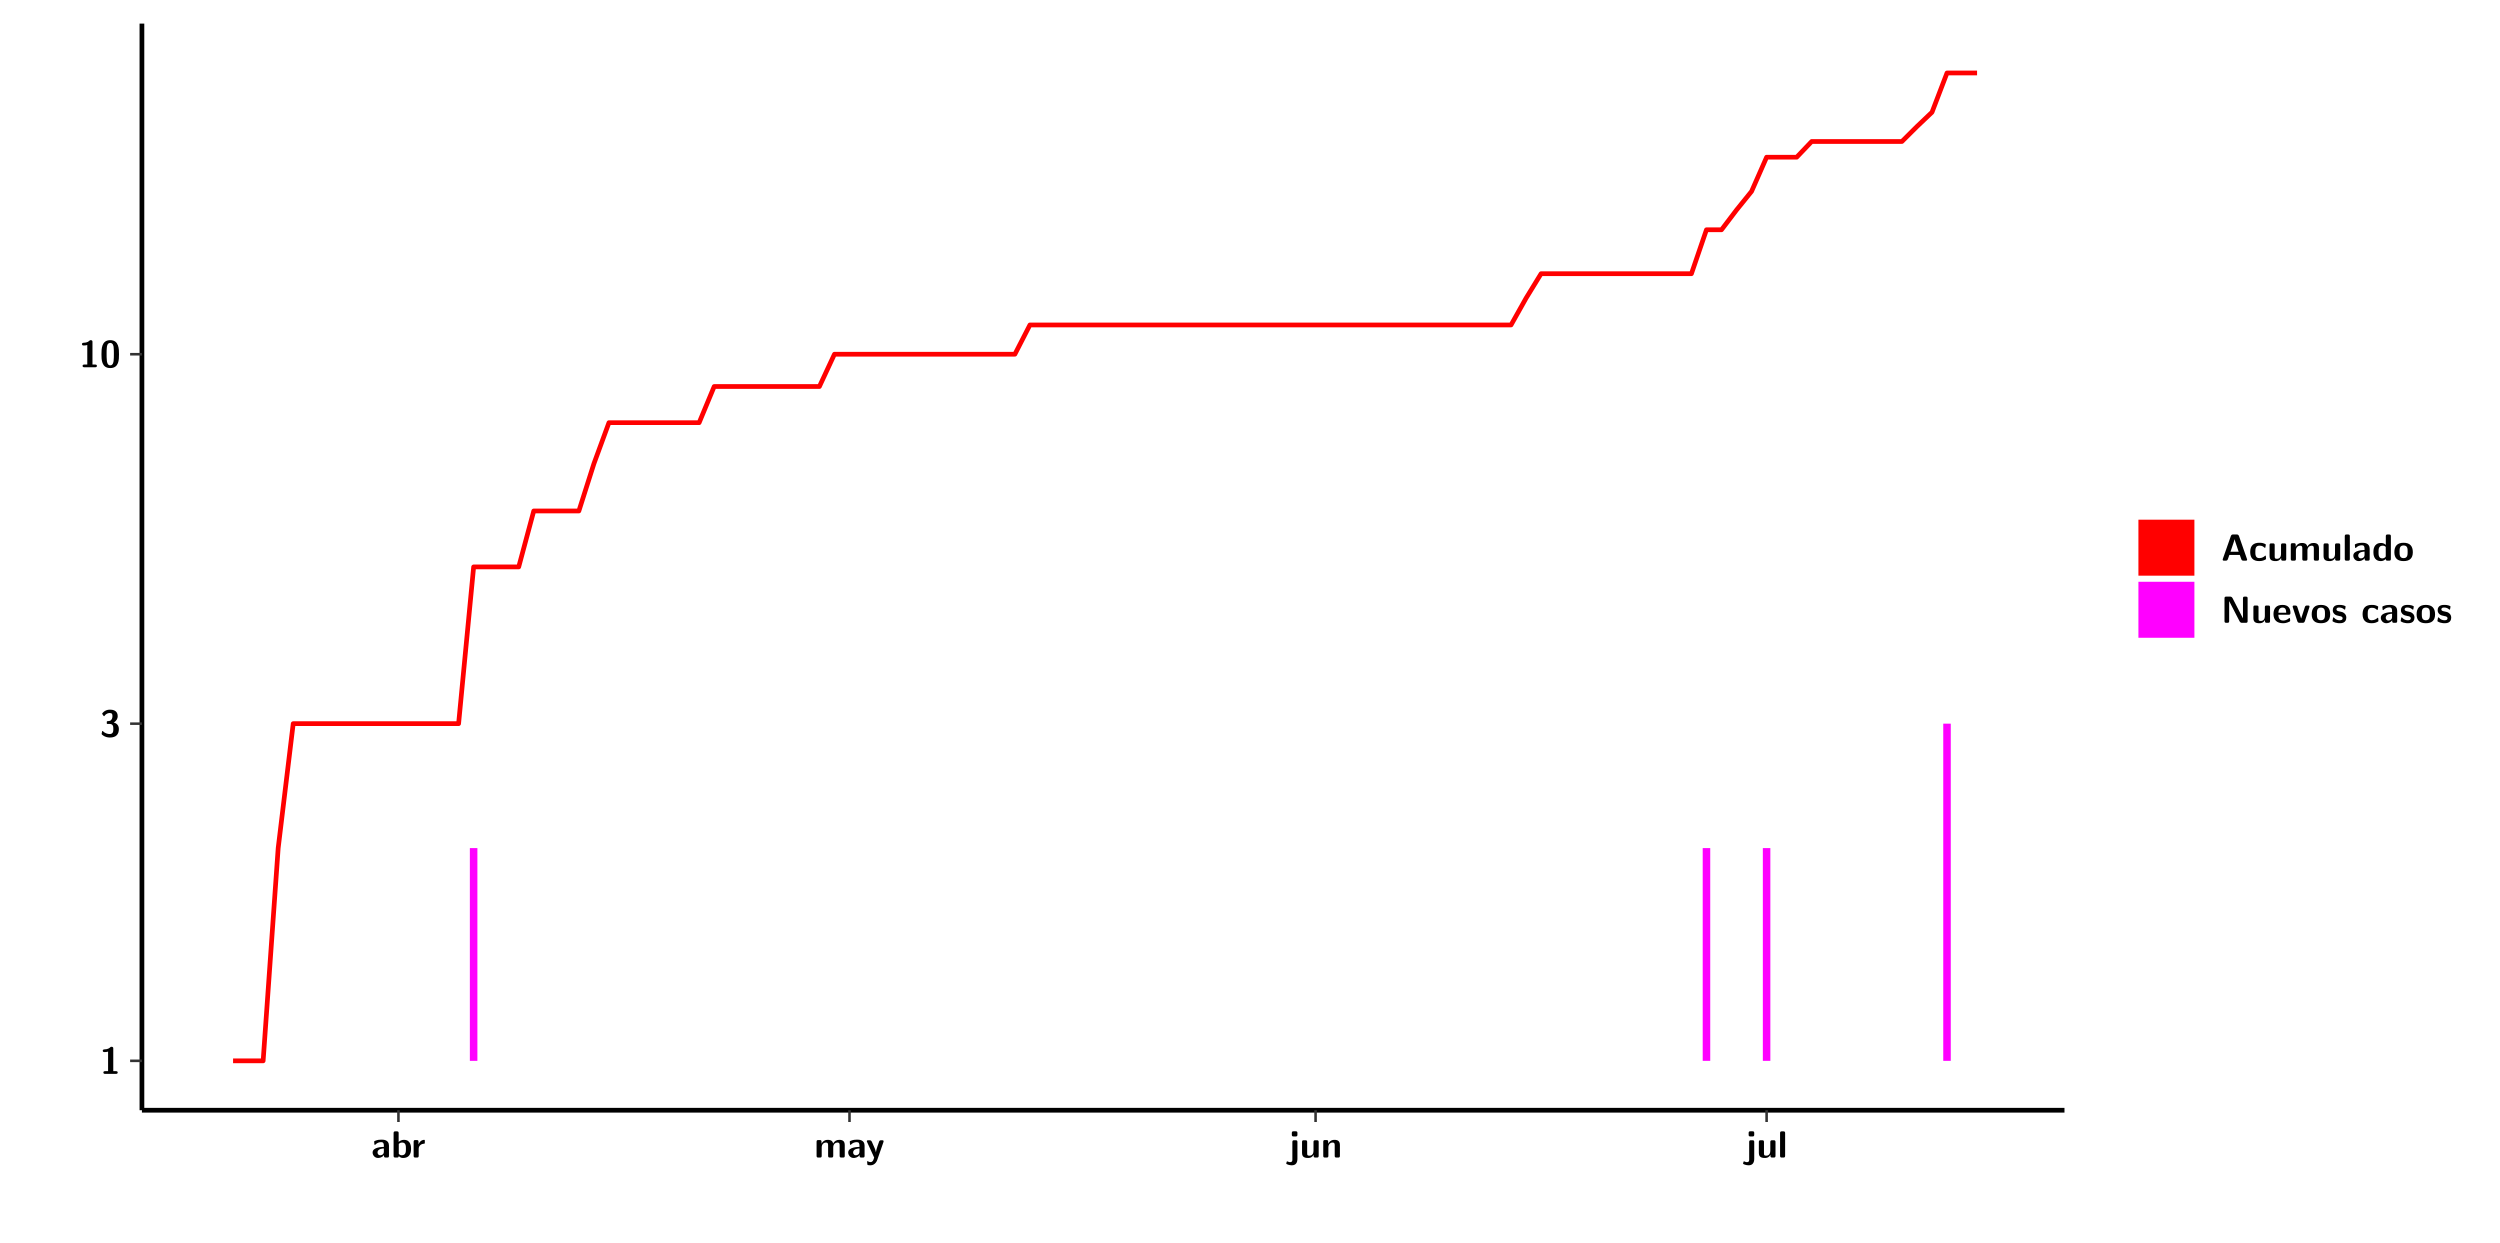
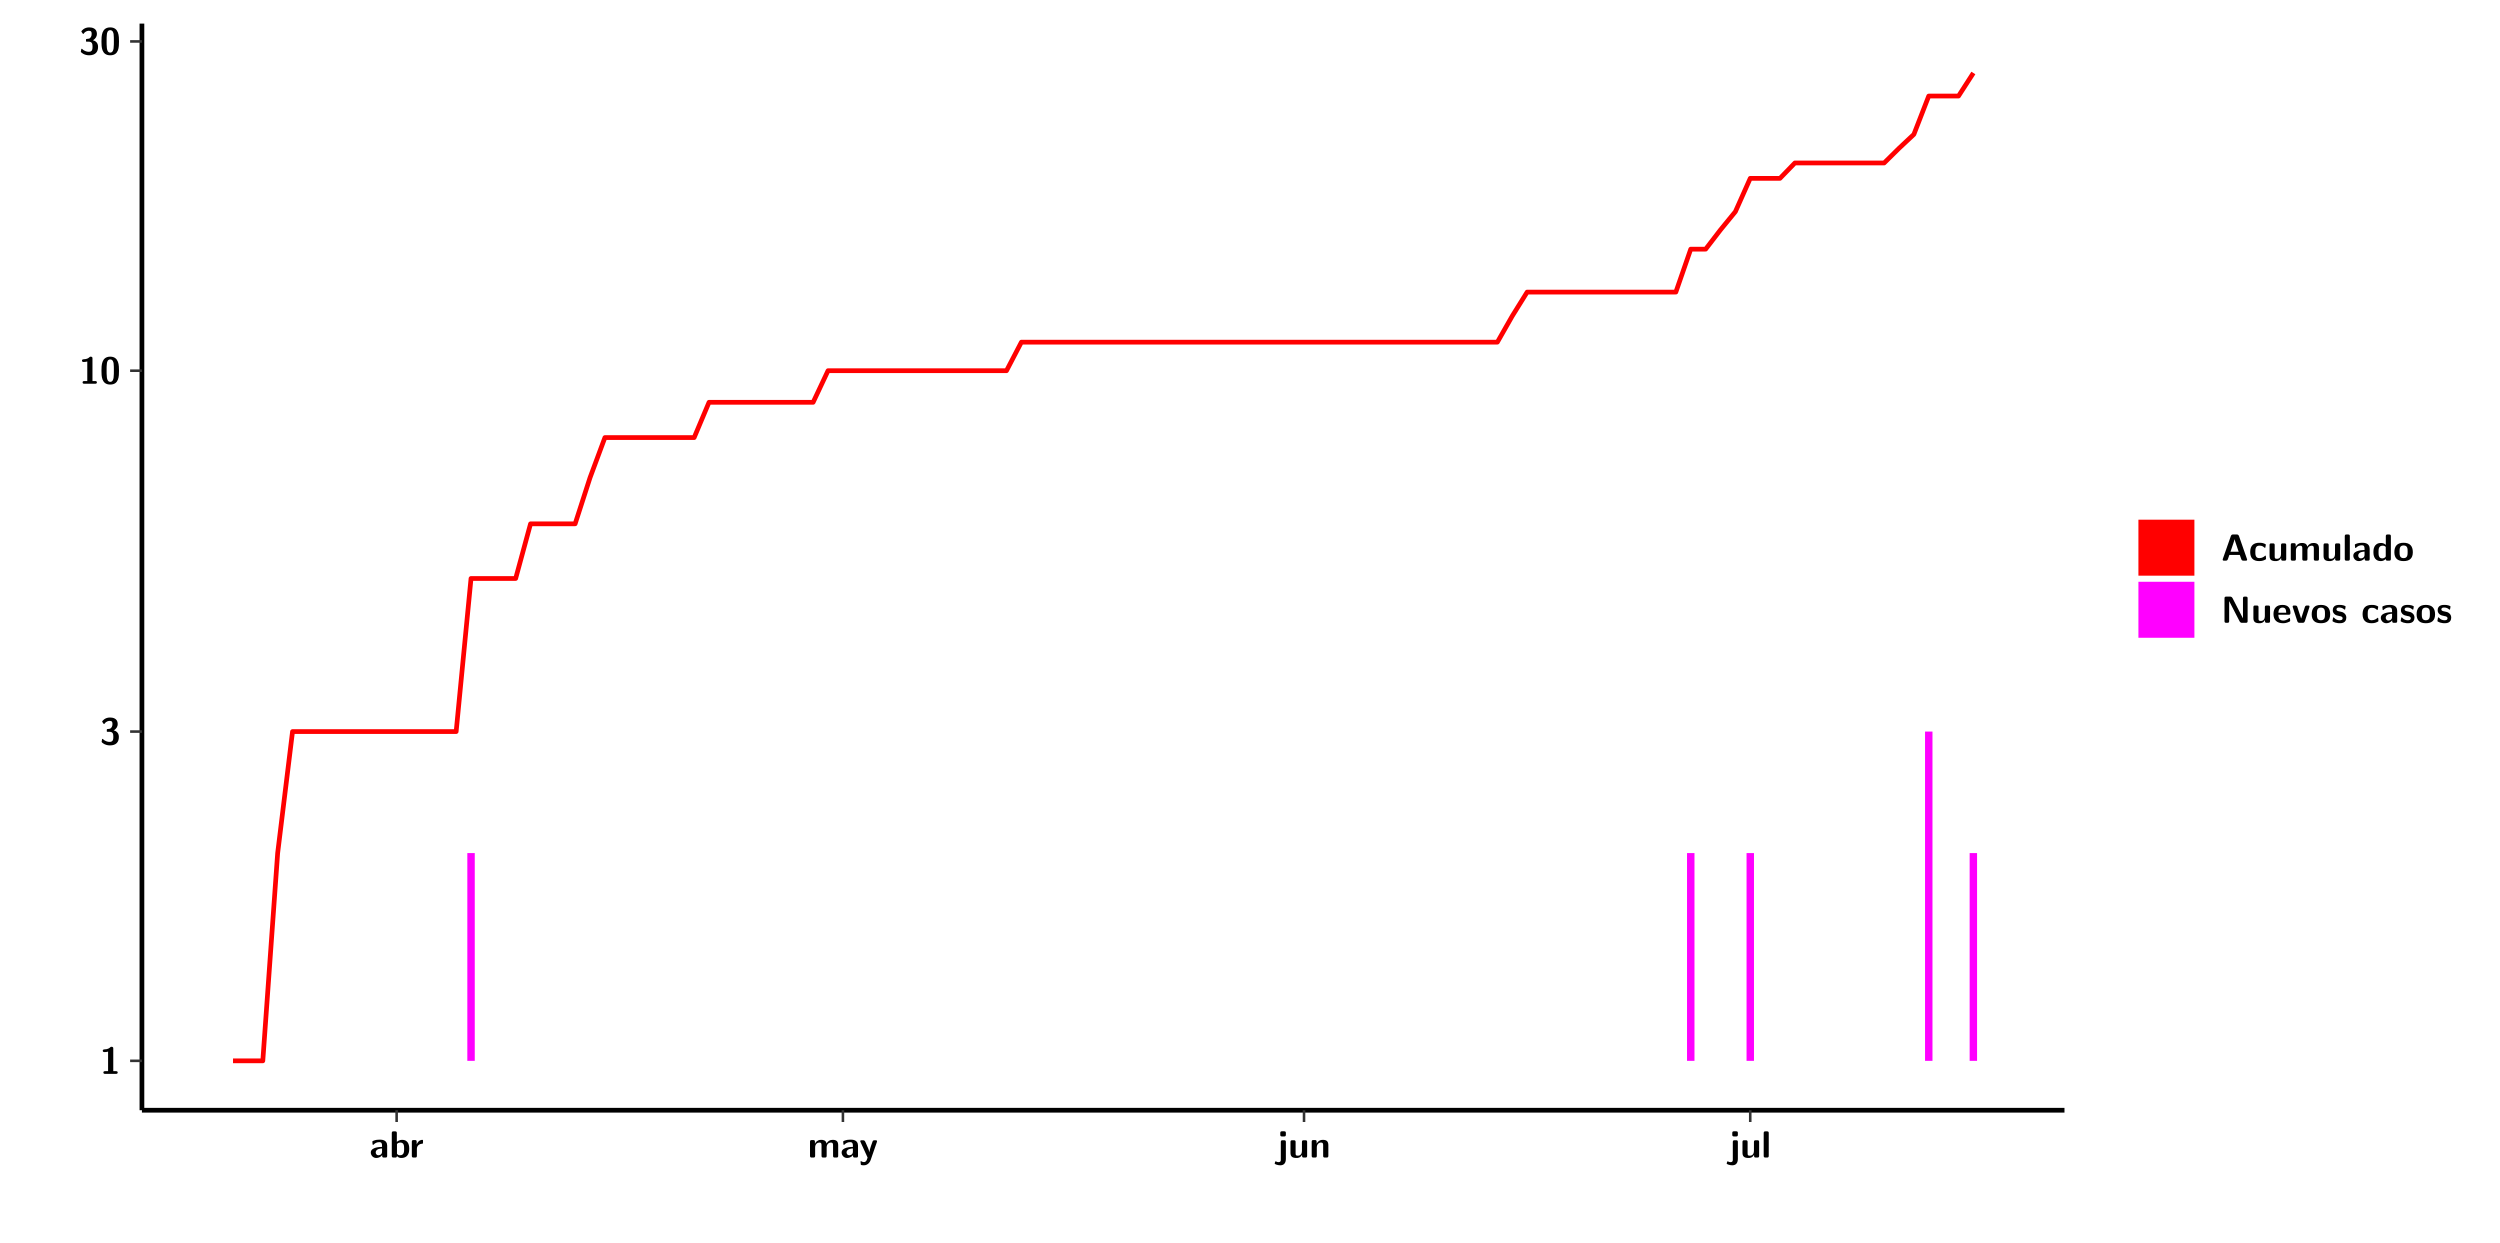
<svg xmlns="http://www.w3.org/2000/svg" xmlns:xlink="http://www.w3.org/1999/xlink" width="579.653pt" height="288pt" viewBox="0 0 579.653 288" version="1.1">
  <defs>
    <g>
      <symbol overflow="visible" id="glyph0-0">
        <path style="stroke:none;" d="" />
      </symbol>
      <symbol overflow="visible" id="glyph0-1">
        <path style="stroke:none;" d="M 3.109 -5.859 C 3.109 -6.016 3.109 -6.281 2.719 -6.281 C 2.547 -6.281 2.516 -6.266 2.406 -6.156 C 2.25 -6.016 1.922 -5.688 1.047 -5.672 C 0.891 -5.672 0.672 -5.609 0.672 -5.359 C 0.672 -5.047 0.969 -5.047 1.094 -5.047 C 1.344 -5.047 1.656 -5.078 1.906 -5.156 L 1.906 -0.625 L 1.234 -0.625 C 1.109 -0.625 0.812 -0.625 0.812 -0.312 C 0.812 0 1.109 0 1.234 0 L 3.719 0 C 3.828 0 4.141 0 4.141 -0.312 C 4.141 -0.625 3.828 -0.625 3.719 -0.625 L 3.109 -0.625 Z M 3.109 -5.859 " />
      </symbol>
      <symbol overflow="visible" id="glyph0-2">
        <path style="stroke:none;" d="M 0.844 -4.859 C 0.906 -4.766 0.953 -4.766 0.969 -4.766 C 1.031 -4.766 1.047 -4.797 1.094 -4.859 C 1.547 -5.5 2.172 -5.5 2.281 -5.5 C 2.844 -5.5 2.922 -5.203 2.922 -4.781 C 2.922 -4.656 2.922 -4.234 2.641 -3.906 C 2.438 -3.656 2.219 -3.641 1.953 -3.625 C 1.859 -3.609 1.688 -3.609 1.672 -3.578 C 1.609 -3.562 1.609 -3.5 1.609 -3.359 L 1.609 -3.203 C 1.609 -2.984 1.609 -2.969 1.844 -2.969 L 2.219 -2.969 C 3.031 -2.969 3.125 -2.469 3.125 -1.797 C 3.125 -1.203 3.062 -0.625 2.266 -0.625 C 1.984 -0.625 1.328 -0.688 0.75 -1.25 C 0.672 -1.328 0.656 -1.328 0.625 -1.328 C 0.531 -1.328 0.516 -1.25 0.516 -1.234 C 0.516 -1.234 0.406 -0.672 0.406 -0.625 C 0.406 -0.516 1.156 0.188 2.312 0.188 C 3.812 0.188 4.406 -0.609 4.406 -1.781 C 4.406 -2.562 3.984 -3.109 3.203 -3.297 C 3.906 -3.688 4.141 -4.266 4.141 -4.766 C 4.141 -6.156 2.891 -6.281 2.328 -6.281 C 1.125 -6.281 0.531 -5.422 0.531 -5.344 C 0.531 -5.297 0.594 -5.219 0.594 -5.219 Z M 0.844 -4.859 " />
      </symbol>
      <symbol overflow="visible" id="glyph0-3">
        <path style="stroke:none;" d="M 4.438 -3 C 4.438 -4.203 4.438 -6.281 2.406 -6.281 C 0.375 -6.281 0.375 -4.219 0.375 -3 C 0.375 -1.812 0.375 0.188 2.406 0.188 C 4.438 0.188 4.438 -1.781 4.438 -3 Z M 2.406 -0.438 C 1.75 -0.438 1.656 -1.25 1.625 -1.484 C 1.562 -1.953 1.562 -2.766 1.562 -3.125 C 1.562 -3.641 1.562 -4.203 1.625 -4.641 C 1.641 -4.875 1.734 -5.641 2.406 -5.641 C 3.047 -5.641 3.156 -4.906 3.188 -4.734 C 3.25 -4.281 3.25 -3.594 3.25 -3.125 C 3.25 -2.625 3.25 -1.953 3.188 -1.469 C 3.156 -1.234 3.062 -0.438 2.406 -0.438 Z M 2.406 -0.438 " />
      </symbol>
      <symbol overflow="visible" id="glyph0-4">
        <path style="stroke:none;" d="M 4.062 -2.766 C 4.062 -4.156 2.734 -4.156 2.297 -4.156 C 1.891 -4.156 1.453 -4.125 0.859 -3.891 C 0.672 -3.797 0.625 -3.781 0.625 -3.688 C 0.625 -3.625 0.688 -3.109 0.688 -3.047 C 0.703 -2.984 0.75 -2.938 0.812 -2.938 C 0.844 -2.938 0.875 -2.969 0.906 -3 C 1.281 -3.391 1.719 -3.578 2.266 -3.578 C 2.734 -3.578 2.875 -3.297 2.875 -2.781 L 2.875 -2.469 C 2.562 -2.469 0.266 -2.453 0.266 -1.172 C 0.266 -0.547 0.766 0.094 1.531 0.094 C 1.828 0.094 2.484 0.016 2.906 -0.594 L 2.906 -0.422 C 2.906 -0.141 2.969 0 3.328 0 L 3.641 0 C 3.984 0 4.062 -0.109 4.062 -0.422 Z M 2.875 -1.344 C 2.875 -0.531 2.047 -0.531 2.016 -0.531 C 1.641 -0.531 1.406 -0.844 1.406 -1.188 C 1.406 -2.047 2.625 -2.109 2.875 -2.109 Z M 2.875 -1.344 " />
      </symbol>
      <symbol overflow="visible" id="glyph0-5">
        <path style="stroke:none;" d="M 1.703 -5.656 C 1.703 -5.938 1.641 -6.078 1.281 -6.078 L 0.953 -6.078 C 0.641 -6.078 0.531 -5.984 0.531 -5.656 L 0.531 -0.422 C 0.531 -0.109 0.625 0 0.953 0 L 1.312 0 C 1.453 0 1.719 0 1.734 -0.344 C 2.125 0.094 2.578 0.094 2.719 0.094 C 4.578 0.094 4.578 -1.594 4.578 -2.031 C 4.578 -2.453 4.578 -4.109 2.938 -4.109 C 2.219 -4.109 1.781 -3.703 1.703 -3.625 Z M 1.734 -3.172 C 1.844 -3.281 2.109 -3.484 2.5 -3.484 C 3.391 -3.484 3.391 -2.672 3.391 -2.016 C 3.391 -1.375 3.391 -0.531 2.406 -0.531 C 2.047 -0.531 1.828 -0.75 1.734 -0.875 Z M 1.734 -3.172 " />
      </symbol>
      <symbol overflow="visible" id="glyph0-6">
        <path style="stroke:none;" d="M 1.703 -2.016 C 1.703 -2.844 2.391 -3.188 2.938 -3.219 C 3.109 -3.234 3.125 -3.234 3.125 -3.469 L 3.125 -3.875 C 3.125 -4.047 3.125 -4.109 2.969 -4.109 C 2.719 -4.109 2.078 -4.031 1.672 -3.078 L 1.656 -3.078 L 1.656 -3.641 C 1.656 -3.922 1.594 -4.062 1.234 -4.062 L 0.953 -4.062 C 0.641 -4.062 0.531 -3.969 0.531 -3.641 L 0.531 -0.422 C 0.531 -0.109 0.625 0 0.953 0 L 1.281 0 C 1.609 0 1.703 -0.109 1.703 -0.422 Z M 1.703 -2.016 " />
      </symbol>
      <symbol overflow="visible" id="glyph0-7">
        <path style="stroke:none;" d="M 7.062 -2.844 C 7.062 -3.75 6.672 -4.109 5.781 -4.109 C 5.156 -4.109 4.688 -3.828 4.359 -3.25 C 4.219 -4.078 3.484 -4.109 3.109 -4.109 C 2.938 -4.109 2.578 -4.109 2.188 -3.828 C 1.906 -3.625 1.734 -3.344 1.672 -3.203 L 1.672 -3.641 C 1.672 -3.922 1.609 -4.062 1.25 -4.062 L 0.953 -4.062 C 0.625 -4.062 0.531 -3.969 0.531 -3.641 L 0.531 -0.422 C 0.531 -0.109 0.625 0 0.953 0 L 1.297 0 C 1.625 0 1.719 -0.109 1.719 -0.422 L 1.719 -2.359 C 1.719 -3.141 2.25 -3.484 2.688 -3.484 C 3.109 -3.484 3.203 -3.297 3.203 -2.828 L 3.203 -0.422 C 3.203 -0.109 3.297 0 3.625 0 L 3.969 0 C 4.297 0 4.391 -0.109 4.391 -0.422 L 4.391 -2.359 C 4.391 -3.141 4.922 -3.484 5.359 -3.484 C 5.781 -3.484 5.875 -3.297 5.875 -2.828 L 5.875 -0.422 C 5.875 -0.109 5.969 0 6.297 0 L 6.641 0 C 6.984 0 7.062 -0.109 7.062 -0.422 Z M 7.062 -2.844 " />
      </symbol>
      <symbol overflow="visible" id="glyph0-8">
        <path style="stroke:none;" d="M 4.109 -3.609 C 4.141 -3.719 4.141 -3.734 4.141 -3.781 C 4.141 -4.016 3.906 -4.016 3.797 -4.016 L 3.609 -4.016 C 3.469 -4.016 3.266 -4.016 3.141 -3.812 C 3.109 -3.766 2.406 -1.828 2.359 -1.25 L 2.344 -1.25 C 2.312 -1.672 1.953 -2.484 1.562 -3.328 C 1.328 -3.891 1.266 -4.016 0.828 -4.016 L 0.594 -4.016 C 0.469 -4.016 0.25 -4.016 0.25 -3.781 C 0.25 -3.75 0.281 -3.688 0.297 -3.641 L 1.953 0 C 1.891 0.188 1.859 0.281 1.828 0.375 C 1.734 0.656 1.578 1.047 1.109 1.047 C 0.812 1.047 0.609 0.922 0.516 0.875 C 0.469 0.844 0.453 0.828 0.422 0.828 C 0.391 0.828 0.312 0.859 0.312 0.969 C 0.312 1.031 0.375 1.641 0.391 1.672 C 0.469 1.781 0.953 1.797 1.094 1.797 C 2.172 1.797 2.609 0.766 2.672 0.547 Z M 4.109 -3.609 " />
      </symbol>
      <symbol overflow="visible" id="glyph0-9">
        <path style="stroke:none;" d="M 1.969 -5.672 C 1.969 -5.953 1.906 -6.094 1.547 -6.094 L 1.094 -6.094 C 0.766 -6.094 0.672 -5.984 0.672 -5.672 L 0.672 -5.312 C 0.672 -5.031 0.734 -4.891 1.094 -4.891 L 1.547 -4.891 C 1.875 -4.891 1.969 -5 1.969 -5.312 Z M 0.797 0.484 C 0.797 0.703 0.797 1.062 0.25 1.062 C 0.156 1.062 -0.094 1.031 -0.266 0.922 C -0.359 0.875 -0.375 0.875 -0.406 0.875 C -0.484 0.875 -0.5 0.922 -0.547 1.094 C -0.609 1.281 -0.625 1.359 -0.625 1.391 C -0.625 1.547 0.109 1.797 0.656 1.797 C 1.625 1.797 1.969 1.141 1.969 0.281 L 1.969 -3.594 C 1.969 -3.875 1.906 -4.016 1.547 -4.016 L 1.219 -4.016 C 0.891 -4.016 0.797 -3.906 0.797 -3.594 Z M 0.797 0.484 " />
      </symbol>
      <symbol overflow="visible" id="glyph0-10">
        <path style="stroke:none;" d="M 4.391 -3.594 C 4.391 -3.875 4.328 -4.016 3.969 -4.016 L 3.609 -4.016 C 3.281 -4.016 3.188 -3.906 3.188 -3.594 L 3.188 -1.516 C 3.188 -0.938 2.891 -0.438 2.266 -0.438 C 1.766 -0.438 1.719 -0.562 1.719 -1.031 L 1.719 -3.594 C 1.719 -3.875 1.656 -4.016 1.297 -4.016 L 0.953 -4.016 C 0.625 -4.016 0.531 -3.922 0.531 -3.594 L 0.531 -1.109 C 0.531 -0.172 1.031 0.094 1.953 0.094 C 2.188 0.094 2.812 0.094 3.219 -0.656 L 3.219 -0.422 C 3.219 -0.141 3.281 0 3.641 0 L 3.969 0 C 4.297 0 4.391 -0.109 4.391 -0.422 Z M 4.391 -3.594 " />
      </symbol>
      <symbol overflow="visible" id="glyph0-11">
        <path style="stroke:none;" d="M 4.391 -2.844 C 4.391 -3.75 4 -4.109 3.109 -4.109 C 2.188 -4.109 1.781 -3.438 1.672 -3.203 L 1.672 -3.641 C 1.672 -3.922 1.609 -4.062 1.25 -4.062 L 0.953 -4.062 C 0.625 -4.062 0.531 -3.969 0.531 -3.641 L 0.531 -0.422 C 0.531 -0.109 0.625 0 0.953 0 L 1.297 0 C 1.625 0 1.719 -0.109 1.719 -0.422 L 1.719 -2.359 C 1.719 -3.125 2.219 -3.484 2.688 -3.484 C 3.109 -3.484 3.188 -3.281 3.188 -2.828 L 3.188 -0.422 C 3.188 -0.141 3.25 0 3.609 0 L 3.969 0 C 4.297 0 4.391 -0.109 4.391 -0.422 Z M 4.391 -2.844 " />
      </symbol>
      <symbol overflow="visible" id="glyph0-12">
        <path style="stroke:none;" d="M 1.703 -5.656 C 1.703 -5.938 1.641 -6.078 1.281 -6.078 L 0.953 -6.078 C 0.641 -6.078 0.531 -5.984 0.531 -5.656 L 0.531 -0.422 C 0.531 -0.109 0.625 0 0.953 0 L 1.281 0 C 1.609 0 1.703 -0.109 1.703 -0.422 Z M 1.703 -5.656 " />
      </symbol>
      <symbol overflow="visible" id="glyph0-13">
        <path style="stroke:none;" d="M 4.156 -5.703 C 4.031 -6.078 3.766 -6.078 3.594 -6.078 L 2.828 -6.078 C 2.641 -6.078 2.391 -6.078 2.266 -5.703 L 0.406 -0.406 C 0.375 -0.297 0.375 -0.281 0.375 -0.234 C 0.375 0 0.594 0 0.703 0 L 1.031 0 C 1.188 0 1.453 0 1.578 -0.344 L 1.922 -1.328 L 4.344 -1.328 L 4.641 -0.484 C 4.75 -0.172 4.812 0 5.234 0 L 5.703 0 C 5.828 0 6.047 0 6.047 -0.234 C 6.047 -0.281 6.047 -0.297 6 -0.406 Z M 2.812 -3.938 C 2.938 -4.328 3.062 -4.656 3.125 -4.969 L 3.141 -4.969 C 3.188 -4.766 3.188 -4.75 3.25 -4.547 L 4.078 -2.078 L 2.188 -2.078 Z M 2.812 -3.938 " />
      </symbol>
      <symbol overflow="visible" id="glyph0-14">
        <path style="stroke:none;" d="M 4 -0.438 C 4 -0.531 3.969 -0.938 3.953 -1.047 C 3.953 -1.078 3.938 -1.172 3.844 -1.172 C 3.812 -1.172 3.797 -1.172 3.703 -1.078 C 3.562 -0.953 3.141 -0.594 2.422 -0.594 C 1.516 -0.594 1.516 -1.469 1.516 -2.031 C 1.516 -2.75 1.562 -3.484 2.453 -3.484 C 3.031 -3.484 3.266 -3.344 3.578 -3.078 C 3.688 -2.984 3.703 -2.984 3.734 -2.984 C 3.828 -2.984 3.844 -3.062 3.844 -3.094 C 3.859 -3.172 3.953 -3.656 3.953 -3.703 C 3.953 -3.781 3.891 -3.812 3.75 -3.891 C 3.328 -4.078 3.062 -4.156 2.453 -4.156 C 1.141 -4.156 0.328 -3.547 0.328 -2.016 C 0.328 -0.562 1.078 0.094 2.406 0.094 C 2.641 0.094 3.172 0.094 3.75 -0.203 C 4 -0.344 4 -0.344 4 -0.438 Z M 4 -0.438 " />
      </symbol>
      <symbol overflow="visible" id="glyph0-15">
        <path style="stroke:none;" d="M 4.375 -5.656 C 4.375 -5.938 4.312 -6.078 3.953 -6.078 L 3.625 -6.078 C 3.297 -6.078 3.203 -5.969 3.203 -5.656 L 3.203 -3.672 C 2.812 -4.047 2.375 -4.109 2.109 -4.109 C 0.328 -4.109 0.328 -2.422 0.328 -2 C 0.328 -1.594 0.328 0.094 2.062 0.094 C 2.422 0.094 2.812 -0.016 3.188 -0.406 C 3.188 -0.094 3.297 0 3.609 0 L 3.953 0 C 4.281 0 4.375 -0.109 4.375 -0.422 Z M 3.188 -1.094 C 3.188 -0.953 3.188 -0.875 2.922 -0.688 C 2.703 -0.547 2.5 -0.531 2.406 -0.531 C 1.516 -0.531 1.516 -1.344 1.516 -2 C 1.516 -2.656 1.516 -3.484 2.5 -3.484 C 2.75 -3.484 2.984 -3.391 3.188 -3.203 Z M 3.188 -1.094 " />
      </symbol>
      <symbol overflow="visible" id="glyph0-16">
        <path style="stroke:none;" d="M 4.547 -1.969 C 4.547 -3.406 3.844 -4.156 2.406 -4.156 C 0.953 -4.156 0.266 -3.391 0.266 -1.969 C 0.266 -0.547 1.031 0.094 2.406 0.094 C 3.781 0.094 4.547 -0.531 4.547 -1.969 Z M 2.406 -0.594 C 1.469 -0.594 1.469 -1.375 1.469 -2.078 C 1.469 -2.75 1.469 -3.531 2.406 -3.531 C 3.344 -3.531 3.344 -2.766 3.344 -2.078 C 3.344 -1.391 3.344 -0.594 2.406 -0.594 Z M 2.406 -0.594 " />
      </symbol>
      <symbol overflow="visible" id="glyph0-17">
        <path style="stroke:none;" d="M 2.656 -5.734 C 2.469 -6.078 2.203 -6.078 2.031 -6.078 L 1.219 -6.078 C 0.906 -6.078 0.797 -5.984 0.797 -5.656 L 0.797 -0.422 C 0.797 -0.109 0.891 0 1.219 0 L 1.453 0 C 1.781 0 1.875 -0.109 1.875 -0.422 L 1.875 -5.016 L 1.891 -5.016 L 4.297 -0.344 C 4.484 0 4.75 0 4.922 0 L 5.734 0 C 6.062 0 6.156 -0.109 6.156 -0.422 L 6.156 -5.656 C 6.156 -5.938 6.094 -6.078 5.734 -6.078 L 5.5 -6.078 C 5.156 -6.078 5.078 -5.969 5.078 -5.656 L 5.078 -1.062 L 5.062 -1.062 Z M 2.656 -5.734 " />
      </symbol>
      <symbol overflow="visible" id="glyph0-18">
        <path style="stroke:none;" d="M 3.781 -1.875 C 3.984 -1.875 4.203 -1.891 4.203 -2.281 C 4.203 -3.406 3.672 -4.156 2.359 -4.156 C 0.969 -4.156 0.266 -3.375 0.266 -2.047 C 0.266 -0.609 1.109 0.094 2.484 0.094 C 2.812 0.094 3.312 0.047 3.891 -0.234 C 4.078 -0.328 4.141 -0.359 4.141 -0.469 C 4.141 -0.531 4.125 -0.781 4.109 -0.844 C 4.078 -1.125 4.062 -1.125 3.984 -1.125 C 3.953 -1.125 3.938 -1.125 3.844 -1.047 C 3.328 -0.594 2.797 -0.531 2.516 -0.531 C 1.531 -0.531 1.422 -1.312 1.391 -1.875 Z M 1.406 -2.344 C 1.422 -2.875 1.609 -3.531 2.359 -3.531 C 3.062 -3.531 3.203 -3.031 3.219 -2.344 Z M 1.406 -2.344 " />
      </symbol>
      <symbol overflow="visible" id="glyph0-19">
        <path style="stroke:none;" d="M 4.109 -3.609 C 4.141 -3.719 4.141 -3.75 4.141 -3.766 C 4.141 -4.016 3.922 -4.016 3.797 -4.016 L 3.609 -4.016 C 3.25 -4.016 3.141 -3.891 3.062 -3.641 L 2.203 -0.984 L 1.328 -3.641 C 1.266 -3.828 1.203 -4.016 0.781 -4.016 L 0.578 -4.016 C 0.453 -4.016 0.234 -4.016 0.234 -3.766 C 0.234 -3.75 0.234 -3.719 0.266 -3.609 L 1.312 -0.375 C 1.438 0 1.703 0 1.859 0 L 2.5 0 C 2.672 0 2.938 0 3.062 -0.375 Z M 4.109 -3.609 " />
      </symbol>
      <symbol overflow="visible" id="glyph0-20">
        <path style="stroke:none;" d="M 3.469 -1.234 C 3.469 -1.734 3.203 -2.031 3.047 -2.172 C 2.703 -2.484 2.391 -2.547 2.031 -2.609 C 1.547 -2.703 1.188 -2.766 1.188 -3.109 C 1.188 -3.469 1.484 -3.547 1.828 -3.547 C 2.406 -3.547 2.719 -3.328 2.953 -3.125 C 3.047 -3.047 3.062 -3.047 3.094 -3.047 C 3.188 -3.047 3.203 -3.125 3.203 -3.156 C 3.219 -3.219 3.312 -3.719 3.312 -3.766 C 3.312 -3.906 2.844 -4.031 2.75 -4.062 C 2.406 -4.156 2.125 -4.156 1.891 -4.156 C 1.5 -4.156 0.328 -4.156 0.328 -2.906 C 0.328 -2.484 0.516 -2.219 0.75 -2 C 1.062 -1.734 1.406 -1.672 1.906 -1.562 C 2.156 -1.531 2.609 -1.453 2.609 -1.062 C 2.609 -0.656 2.266 -0.594 1.922 -0.594 C 1.531 -0.594 1.047 -0.703 0.625 -1.188 C 0.594 -1.234 0.562 -1.266 0.516 -1.266 C 0.422 -1.266 0.406 -1.188 0.391 -1.125 C 0.375 -1.016 0.266 -0.516 0.266 -0.422 C 0.266 -0.266 0.922 -0.062 0.922 -0.047 C 1.406 0.094 1.766 0.094 1.922 0.094 C 2.359 0.094 3.469 0.062 3.469 -1.234 Z M 3.469 -1.234 " />
      </symbol>
    </g>
    <clipPath id="clip1">
      <path d="M 0 0 L 576.008 0 L 576.008 288 L 0 288 Z M 0 0 " />
    </clipPath>
    <clipPath id="clip2">
      <path d="M 32.906 5.477 L 478.672 5.477 L 478.672 257.414 L 32.906 257.414 Z M 32.906 5.477 " />
    </clipPath>
  </defs>
  <g id="surface1">
    <g clip-path="url(#clip1)" clip-rule="nonzero">
      <path style="fill-rule:nonzero;fill:rgb(100%,100%,100%);fill-opacity:1;stroke-width:0.598;stroke-linecap:round;stroke-linejoin:round;stroke:rgb(100%,100%,100%);stroke-opacity:1;stroke-miterlimit:10;" d="M 0 0 L 0 288.004 L 576.008 288.004 L 576.008 0 Z M 0 0 " transform="matrix(1,0,0,-1,0,288)" />
    </g>
    <g clip-path="url(#clip2)" clip-rule="nonzero">
      <path style=" stroke:none;fill-rule:nonzero;fill:rgb(100%,100%,100%);fill-opacity:1;" d="M 32.906 257.414 L 32.906 5.477 L 478.672 5.477 L 478.672 257.414 Z M 32.906 257.414 " />
    </g>
-     <path style=" stroke:none;fill-rule:nonzero;fill:rgb(100%,0%,100%);fill-opacity:1;" d="M 108.941 245.969 L 108.941 196.641 L 110.688 196.641 L 110.688 245.969 Z M 108.941 245.969 " />
-     <path style=" stroke:none;fill-rule:nonzero;fill:rgb(100%,0%,100%);fill-opacity:1;" d="M 394.793 245.969 L 394.793 196.641 L 396.539 196.641 L 396.539 245.969 Z M 394.793 245.969 " />
-     <path style=" stroke:none;fill-rule:nonzero;fill:rgb(100%,0%,100%);fill-opacity:1;" d="M 408.734 245.969 L 408.734 196.641 L 410.477 196.641 L 410.477 245.969 Z M 408.734 245.969 " />
-     <path style=" stroke:none;fill-rule:nonzero;fill:rgb(100%,0%,100%);fill-opacity:1;" d="M 450.566 245.969 L 450.566 167.789 L 452.309 167.789 L 452.309 245.969 Z M 450.566 245.969 " />
-     <path style="fill:none;stroke-width:1.096;stroke-linecap:butt;stroke-linejoin:round;stroke:rgb(100%,0%,0%);stroke-opacity:1;stroke-miterlimit:10;" d="M 54.039 42.031 L 61.012 42.031 L 64.5 91.359 L 67.984 120.211 L 106.332 120.211 L 109.82 156.555 L 120.27 156.555 L 123.758 169.527 L 134.219 169.527 L 137.707 180.496 L 141.191 190 L 162.105 190 L 165.59 198.379 L 189.988 198.379 L 193.477 205.871 L 235.312 205.871 L 238.797 212.656 L 350.352 212.656 L 353.828 218.852 L 357.316 224.539 L 392.176 224.539 L 395.66 234.723 L 399.148 234.723 L 402.637 239.316 L 406.121 243.629 L 409.609 251.551 L 416.582 251.551 L 420.059 255.195 L 440.98 255.195 L 444.469 258.664 L 447.957 261.98 L 451.434 271.078 L 458.406 271.078 " transform="matrix(1,0,0,-1,0,288)" />
+     <path style=" stroke:none;fill-rule:nonzero;fill:rgb(100%,0%,100%);fill-opacity:1;" d="M 108.355 245.969 L 108.355 197.797 L 110.078 197.797 L 110.078 245.969 Z M 108.355 245.969 " />
+     <path style=" stroke:none;fill-rule:nonzero;fill:rgb(100%,0%,100%);fill-opacity:1;" d="M 391.156 245.969 L 391.156 197.797 L 392.883 197.797 L 392.883 245.969 Z M 391.156 245.969 " />
+     <path style=" stroke:none;fill-rule:nonzero;fill:rgb(100%,0%,100%);fill-opacity:1;" d="M 404.957 245.969 L 404.957 197.797 L 406.68 197.797 L 406.68 245.969 Z M 404.957 245.969 " />
+     <path style=" stroke:none;fill-rule:nonzero;fill:rgb(100%,0%,100%);fill-opacity:1;" d="M 446.344 245.969 L 446.344 169.621 L 448.066 169.621 L 448.066 245.969 Z M 446.344 245.969 " />
+     <path style=" stroke:none;fill-rule:nonzero;fill:rgb(100%,0%,100%);fill-opacity:1;" d="M 456.684 245.969 L 456.684 197.797 L 458.406 197.797 L 458.406 245.969 Z M 456.684 245.969 " />
+     <path style="fill:none;stroke-width:1.096;stroke-linecap:butt;stroke-linejoin:round;stroke:rgb(100%,0%,0%);stroke-opacity:1;stroke-miterlimit:10;" d="M 54.027 42.031 L 60.934 42.031 L 64.379 90.203 L 67.828 118.379 L 105.766 118.379 L 109.211 153.875 L 119.562 153.875 L 123.012 166.547 L 133.352 166.547 L 136.809 177.258 L 140.254 186.543 L 160.949 186.543 L 164.395 194.723 L 188.535 194.723 L 191.984 202.047 L 233.367 202.047 L 236.824 208.672 L 347.184 208.672 L 350.629 214.719 L 354.086 220.277 L 388.566 220.277 L 392.016 230.23 L 395.473 230.23 L 398.918 234.711 L 402.367 238.926 L 405.812 246.648 L 412.707 246.648 L 416.164 250.215 L 436.859 250.215 L 440.305 253.613 L 443.75 256.84 L 447.199 265.727 L 454.102 265.727 L 457.551 271.078 " transform="matrix(1,0,0,-1,0,288)" />
    <path style="fill:none;stroke-width:1.096;stroke-linecap:butt;stroke-linejoin:round;stroke:rgb(0%,0%,0%);stroke-opacity:1;stroke-miterlimit:10;" d="M 32.906 30.586 L 32.906 282.523 " transform="matrix(1,0,0,-1,0,288)" />
    <g style="fill:rgb(0%,0%,0%);fill-opacity:1;">
      <use xlink:href="#glyph0-1" x="23.153" y="248.986" />
    </g>
    <g style="fill:rgb(0%,0%,0%);fill-opacity:1;">
-       <use xlink:href="#glyph0-2" x="23.153" y="170.819" />
+       <use xlink:href="#glyph0-2" x="23.153" y="172.643" />
    </g>
    <g style="fill:rgb(0%,0%,0%);fill-opacity:1;">
-       <use xlink:href="#glyph0-1" x="18.331" y="85.151" />
-       <use xlink:href="#glyph0-3" x="23.153" y="85.151" />
+       <use xlink:href="#glyph0-1" x="18.331" y="88.976" />
+       <use xlink:href="#glyph0-3" x="23.153" y="88.976" />
+     </g>
+     <g style="fill:rgb(0%,0%,0%);fill-opacity:1;">
+       <use xlink:href="#glyph0-2" x="18.331" y="12.633" />
+       <use xlink:href="#glyph0-3" x="23.153" y="12.633" />
    </g>
    <path style="fill:none;stroke-width:0.598;stroke-linecap:butt;stroke-linejoin:round;stroke:rgb(20%,20%,20%);stroke-opacity:1;stroke-miterlimit:10;" d="M 30.168 42.031 L 32.906 42.031 " transform="matrix(1,0,0,-1,0,288)" />
-     <path style="fill:none;stroke-width:0.598;stroke-linecap:butt;stroke-linejoin:round;stroke:rgb(20%,20%,20%);stroke-opacity:1;stroke-miterlimit:10;" d="M 30.168 120.211 L 32.906 120.211 " transform="matrix(1,0,0,-1,0,288)" />
-     <path style="fill:none;stroke-width:0.598;stroke-linecap:butt;stroke-linejoin:round;stroke:rgb(20%,20%,20%);stroke-opacity:1;stroke-miterlimit:10;" d="M 30.168 205.871 L 32.906 205.871 " transform="matrix(1,0,0,-1,0,288)" />
+     <path style="fill:none;stroke-width:0.598;stroke-linecap:butt;stroke-linejoin:round;stroke:rgb(20%,20%,20%);stroke-opacity:1;stroke-miterlimit:10;" d="M 30.168 118.379 L 32.906 118.379 " transform="matrix(1,0,0,-1,0,288)" />
+     <path style="fill:none;stroke-width:0.598;stroke-linecap:butt;stroke-linejoin:round;stroke:rgb(20%,20%,20%);stroke-opacity:1;stroke-miterlimit:10;" d="M 30.168 202.047 L 32.906 202.047 " transform="matrix(1,0,0,-1,0,288)" />
+     <path style="fill:none;stroke-width:0.598;stroke-linecap:butt;stroke-linejoin:round;stroke:rgb(20%,20%,20%);stroke-opacity:1;stroke-miterlimit:10;" d="M 30.168 278.391 L 32.906 278.391 " transform="matrix(1,0,0,-1,0,288)" />
    <path style="fill:none;stroke-width:1.096;stroke-linecap:butt;stroke-linejoin:round;stroke:rgb(0%,0%,0%);stroke-opacity:1;stroke-miterlimit:10;" d="M 32.906 30.586 L 478.672 30.586 " transform="matrix(1,0,0,-1,0,288)" />
-     <path style="fill:none;stroke-width:0.598;stroke-linecap:butt;stroke-linejoin:round;stroke:rgb(20%,20%,20%);stroke-opacity:1;stroke-miterlimit:10;" d="M 92.383 27.848 L 92.383 30.586 " transform="matrix(1,0,0,-1,0,288)" />
-     <path style="fill:none;stroke-width:0.598;stroke-linecap:butt;stroke-linejoin:round;stroke:rgb(20%,20%,20%);stroke-opacity:1;stroke-miterlimit:10;" d="M 196.965 27.848 L 196.965 30.586 " transform="matrix(1,0,0,-1,0,288)" />
-     <path style="fill:none;stroke-width:0.598;stroke-linecap:butt;stroke-linejoin:round;stroke:rgb(20%,20%,20%);stroke-opacity:1;stroke-miterlimit:10;" d="M 305.031 27.848 L 305.031 30.586 " transform="matrix(1,0,0,-1,0,288)" />
-     <path style="fill:none;stroke-width:0.598;stroke-linecap:butt;stroke-linejoin:round;stroke:rgb(20%,20%,20%);stroke-opacity:1;stroke-miterlimit:10;" d="M 409.609 27.848 L 409.609 30.586 " transform="matrix(1,0,0,-1,0,288)" />
+     <path style="fill:none;stroke-width:0.598;stroke-linecap:butt;stroke-linejoin:round;stroke:rgb(20%,20%,20%);stroke-opacity:1;stroke-miterlimit:10;" d="M 91.965 27.848 L 91.965 30.586 " transform="matrix(1,0,0,-1,0,288)" />
+     <path style="fill:none;stroke-width:0.598;stroke-linecap:butt;stroke-linejoin:round;stroke:rgb(20%,20%,20%);stroke-opacity:1;stroke-miterlimit:10;" d="M 195.441 27.848 L 195.441 30.586 " transform="matrix(1,0,0,-1,0,288)" />
+     <path style="fill:none;stroke-width:0.598;stroke-linecap:butt;stroke-linejoin:round;stroke:rgb(20%,20%,20%);stroke-opacity:1;stroke-miterlimit:10;" d="M 302.352 27.848 L 302.352 30.586 " transform="matrix(1,0,0,-1,0,288)" />
+     <path style="fill:none;stroke-width:0.598;stroke-linecap:butt;stroke-linejoin:round;stroke:rgb(20%,20%,20%);stroke-opacity:1;stroke-miterlimit:10;" d="M 405.812 27.848 L 405.812 30.586 " transform="matrix(1,0,0,-1,0,288)" />
    <g style="fill:rgb(0%,0%,0%);fill-opacity:1;">
-       <use xlink:href="#glyph0-4" x="86.125" y="268.394" />
-       <use xlink:href="#glyph0-5" x="90.728" y="268.394" />
+       <use xlink:href="#glyph0-4" x="85.706" y="268.394" />
+       <use xlink:href="#glyph0-5" x="90.309" y="268.394" />
    </g>
    <g style="fill:rgb(0%,0%,0%);fill-opacity:1;">
-       <use xlink:href="#glyph0-6" x="95.375" y="268.394" />
+       <use xlink:href="#glyph0-6" x="94.956" y="268.394" />
    </g>
    <g style="fill:rgb(0%,0%,0%);fill-opacity:1;">
-       <use xlink:href="#glyph0-7" x="188.803" y="268.394" />
-       <use xlink:href="#glyph0-4" x="196.401" y="268.394" />
+       <use xlink:href="#glyph0-7" x="187.279" y="268.394" />
+       <use xlink:href="#glyph0-4" x="194.877" y="268.394" />
    </g>
    <g style="fill:rgb(0%,0%,0%);fill-opacity:1;">
-       <use xlink:href="#glyph0-8" x="200.732" y="268.394" />
+       <use xlink:href="#glyph0-8" x="199.208" y="268.394" />
    </g>
    <g style="fill:rgb(0%,0%,0%);fill-opacity:1;">
-       <use xlink:href="#glyph0-9" x="298.853" y="268.394" />
-       <use xlink:href="#glyph0-10" x="301.361" y="268.394" />
-       <use xlink:href="#glyph0-11" x="306.28" y="268.394" />
+       <use xlink:href="#glyph0-9" x="296.173" y="268.394" />
+       <use xlink:href="#glyph0-10" x="298.681" y="268.394" />
+       <use xlink:href="#glyph0-11" x="303.6" y="268.394" />
    </g>
    <g style="fill:rgb(0%,0%,0%);fill-opacity:1;">
-       <use xlink:href="#glyph0-9" x="404.77" y="268.394" />
-       <use xlink:href="#glyph0-10" x="407.278" y="268.394" />
-       <use xlink:href="#glyph0-12" x="412.197" y="268.394" />
+       <use xlink:href="#glyph0-9" x="400.974" y="268.394" />
+       <use xlink:href="#glyph0-10" x="403.482" y="268.394" />
+       <use xlink:href="#glyph0-12" x="408.401" y="268.394" />
    </g>
    <path style=" stroke:none;fill-rule:nonzero;fill:rgb(100%,100%,100%);fill-opacity:1;" d="M 489.629 154.062 L 489.629 108.828 L 570.527 108.828 L 570.527 154.062 Z M 489.629 154.062 " />
    <path style=" stroke:none;fill-rule:nonzero;fill:rgb(100%,0%,0%);fill-opacity:1;" d="M 495.816 133.477 L 495.816 120.496 L 508.797 120.496 L 508.797 133.477 Z M 495.816 133.477 " />
    <path style=" stroke:none;fill-rule:nonzero;fill:rgb(100%,0%,100%);fill-opacity:1;" d="M 495.816 147.875 L 495.816 134.891 L 508.797 134.891 L 508.797 147.875 Z M 495.816 147.875 " />
    <g style="fill:rgb(0%,0%,0%);fill-opacity:1;">
      <use xlink:href="#glyph0-13" x="514.979" y="130.002" />
      <use xlink:href="#glyph0-14" x="521.408" y="130.002" />
      <use xlink:href="#glyph0-10" x="525.694" y="130.002" />
      <use xlink:href="#glyph0-7" x="530.613" y="130.002" />
      <use xlink:href="#glyph0-10" x="538.212" y="130.002" />
      <use xlink:href="#glyph0-12" x="543.131" y="130.002" />
      <use xlink:href="#glyph0-4" x="545.372" y="130.002" />
      <use xlink:href="#glyph0-15" x="549.975" y="130.002" />
      <use xlink:href="#glyph0-16" x="554.894" y="130.002" />
    </g>
    <g style="fill:rgb(0%,0%,0%);fill-opacity:1;">
      <use xlink:href="#glyph0-17" x="514.979" y="144.408" />
      <use xlink:href="#glyph0-10" x="521.944" y="144.408" />
      <use xlink:href="#glyph0-18" x="526.864" y="144.408" />
      <use xlink:href="#glyph0-19" x="531.345" y="144.408" />
      <use xlink:href="#glyph0-16" x="535.728" y="144.408" />
      <use xlink:href="#glyph0-20" x="540.55" y="144.408" />
    </g>
    <g style="fill:rgb(0%,0%,0%);fill-opacity:1;">
      <use xlink:href="#glyph0-14" x="547.465" y="144.408" />
      <use xlink:href="#glyph0-4" x="551.751" y="144.408" />
      <use xlink:href="#glyph0-20" x="556.354" y="144.408" />
      <use xlink:href="#glyph0-16" x="560.051" y="144.408" />
      <use xlink:href="#glyph0-20" x="564.872" y="144.408" />
    </g>
  </g>
</svg>
